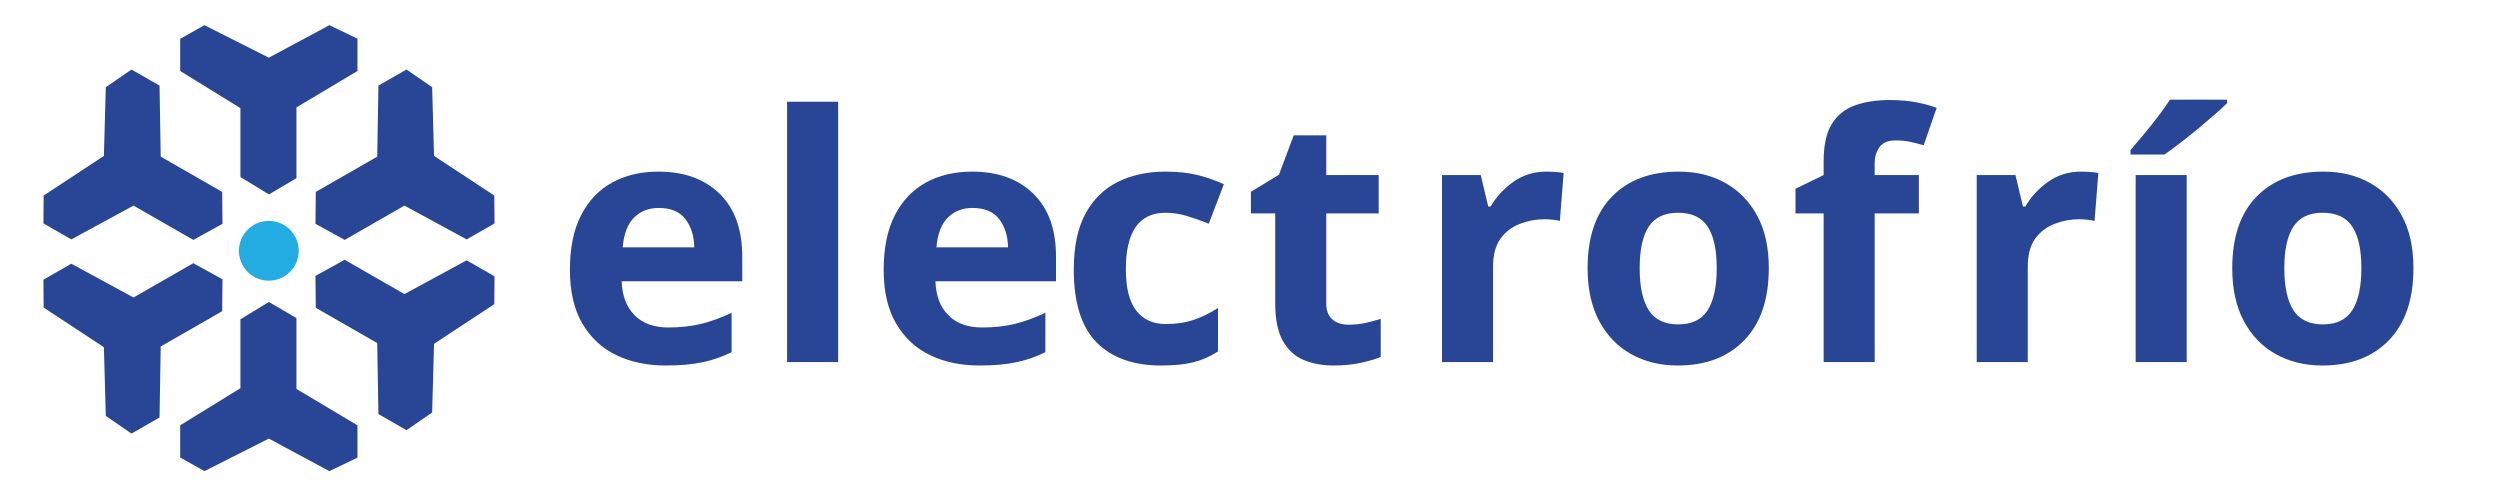
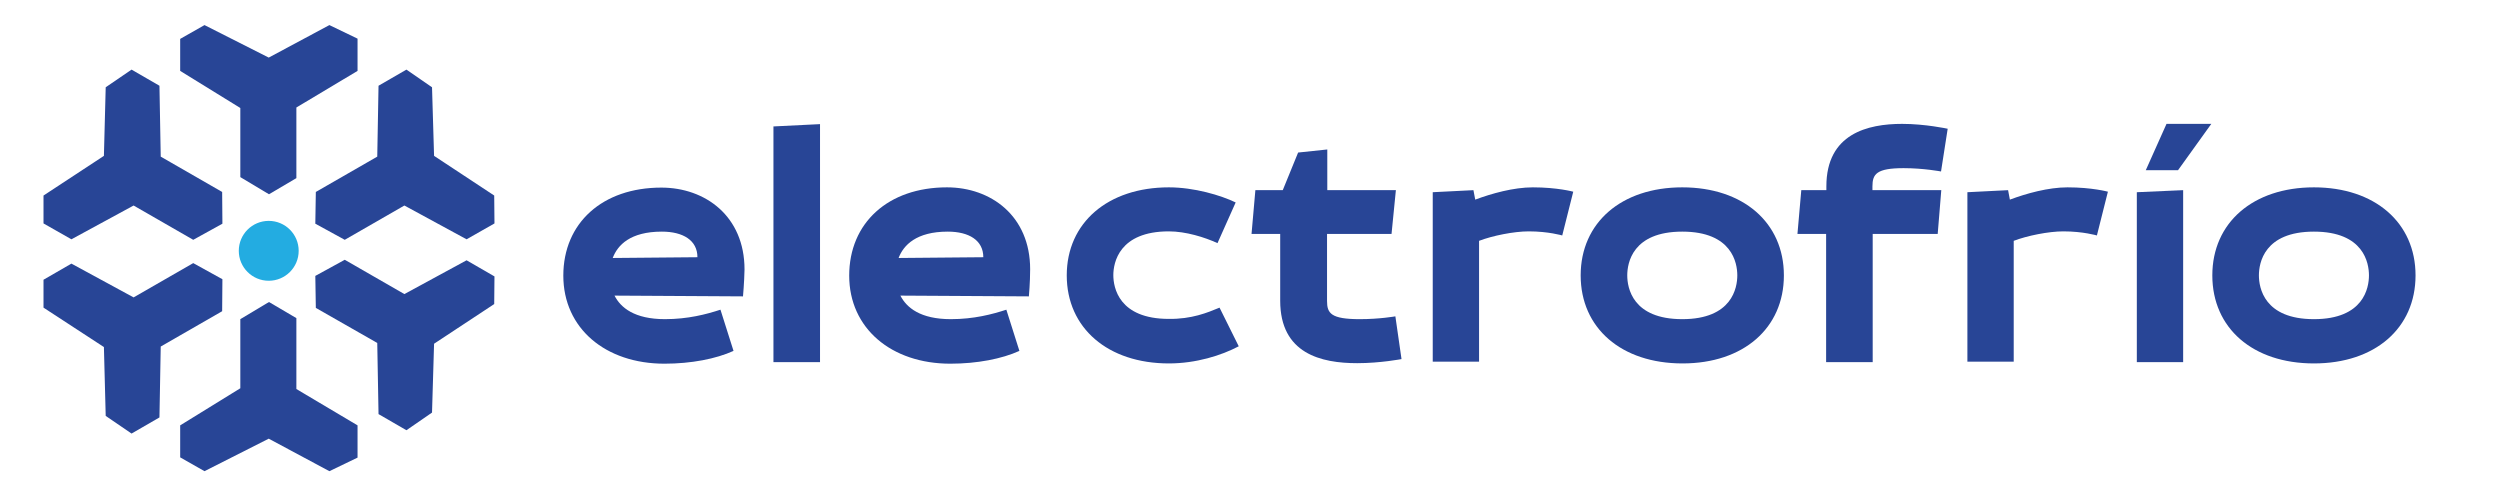
- <svg xmlns="http://www.w3.org/2000/svg" id="Capa_2" data-name="Capa 2" viewBox="0 0 976.75 192.91">
-   <defs>
-     <style>
-       .cls-1 {
-         fill: #23ace1;
-       }
- 
-       .cls-1, .cls-2 {
-         stroke-width: 0px;
-       }
- 
-       .cls-3 {
-         letter-spacing: -.01em;
-       }
- 
-       .cls-4 {
-         letter-spacing: -.03em;
-       }
- 
-       .cls-5 {
-         letter-spacing: .01em;
-       }
- 
-       .cls-2, .cls-6 {
-         fill: #284596;
-       }
- 
-       .cls-7 {
-         letter-spacing: -.01em;
-       }
- 
-       .cls-6 {
-         font-family: Brinnan-Black, Brinnan;
-         font-size: 133.83px;
-         font-weight: 800;
-       }
- 
-       .cls-8 {
-         letter-spacing: 0em;
-       }
-     </style>
-   </defs>
-   <text class="cls-6" transform="translate(216.65 141.46)">
-     <tspan class="cls-5" x="0" y="0">ele</tspan>
-     <tspan class="cls-3" x="196.86" y="0">c</tspan>
-     <tspan class="cls-5" x="269" y="0">t</tspan>
-     <tspan class="cls-4" x="336.31" y="0">r</tspan>
-     <tspan class="cls-7" x="397.61" y="0">o</tspan>
-     <tspan class="cls-8" x="482.19" y="0">f</tspan>
-     <tspan class="cls-5" x="545.22" y="0">río</tspan>
-   </text>
+ <svg xmlns="http://www.w3.org/2000/svg" version="1.1" id="Capa_2_00000128456399264557636890000016502182552593324969_" x="0px" y="0px" viewBox="0 0 976.8 192.9" style="enable-background:new 0 0 976.8 192.9;" xml:space="preserve">
+   <style type="text/css">
+ 	.st0{enable-background:new    ;}
+ 	.st1{fill:#284596;}
+ 	.st2{fill:#23ACE1;}
+ </style>
+   <g class="st0">
+     <path class="st1" d="M290.3,115.8l-50.2-0.3c2.4,4.7,7.8,9.2,19.7,9.2c9,0,16.2-1.9,21.7-3.7l5.1,16.1c-6.8,3.1-16.5,5-27,5   c-23,0-39.5-13.8-39.5-34.4s15.3-34.4,38.3-34.4c17.1,0,32.5,11.1,32.5,32C290.8,110.4,290.3,115.8,290.3,115.8z M239.4,100.8   l33.1-0.3c0-6.6-5.6-10-13.9-10C246.2,90.5,241.3,95.8,239.4,100.8z" />
+     <path class="st1" d="M320.4,141.5h-18.2V49.4l18.2-0.9V141.5z" />
+     <path class="st1" d="M402,115.8l-50.2-0.3c2.4,4.7,7.8,9.2,19.7,9.2c9,0,16.2-1.9,21.7-3.7l5.1,16.1c-6.8,3.1-16.5,5-27,5   c-23,0-39.5-13.8-39.5-34.4S347,73.2,370,73.2c17.1,0,32.5,11.1,32.5,32C402.5,110.4,402,115.8,402,115.8z M351.1,100.8l33.1-0.3   c0-6.6-5.6-10-13.9-10C358,90.5,353,95.8,351.1,100.8z" />
+   </g>
+   <g class="st0">
+     <path class="st1" d="M476.5,120.2l7.5,15.1c-6.8,3.6-16.7,6.7-27.3,6.7c-23.8,0-39.9-13.8-39.9-34.4s16.1-34.4,39.9-34.4   c9.9,0,20.3,3.1,26.1,5.9L475.7,95c-5-2.3-12.4-4.6-19-4.6c-19.5,0-21.7,12.3-21.7,17.1s2.1,17.1,21.7,17.1   C465.6,124.7,471.7,122.2,476.5,120.2z" />
+   </g>
+   <g class="st0">
+     <path class="st1" d="M543.7,91.4h-25.2v26.2c0,4.8,1.5,7.1,12.8,7.1c7.8,0,13.9-1.1,13.9-1.1l2.4,16.7c0,0-8.3,1.6-17.3,1.6   c-14.1,0-30.1-3.7-30.1-24.4V91.4H489l1.5-17.1h10.7l6-14.7l11.4-1.2v15.9h26.8L543.7,91.4z" />
+   </g>
+   <g class="st0">
+     <path class="st1" d="M614.7,74.9l-4.3,17.1c0,0-5.4-1.6-13.1-1.6c-5.8,0-14.2,1.7-19.4,3.7v47.2h-18.1V75.1l15.9-0.8l0.7,3.7   c6.4-2.4,15-4.8,22.5-4.8C608.5,73.2,614.7,74.9,614.7,74.9z" />
+   </g>
+   <g class="st0">
+     <path class="st1" d="M617.6,107.6c0-20.6,15.9-34.4,39.7-34.4c23.8,0,39.7,13.8,39.7,34.4S681.2,142,657.4,142   C633.5,142,617.6,128.2,617.6,107.6z M635.8,107.6c0,4.8,2,17.1,21.5,17.1s21.5-12.3,21.5-17.1s-2-17.1-21.5-17.1   S635.8,102.8,635.8,107.6z" />
+   </g>
+   <g class="st0">
+     <path class="st1" d="M757.1,91.4h-25.4v50.1h-18.2V91.4h-11.2l1.5-17.1h9.8v-1.5c0-20.6,16.2-24.4,29.6-24.4c9,0,17.8,1.9,17.8,1.9   L758.4,67c0,0-6.8-1.3-14.6-1.3c-10.6,0-12.2,2.3-12.2,7.1v1.5h26.9L757.1,91.4z" />
+   </g>
+   <g class="st0">
+     <path class="st1" d="M823.6,74.9l-4.3,17.1c0,0-5.4-1.6-13.1-1.6c-5.8,0-14.2,1.7-19.4,3.7v47.2h-18.1V75.1l15.9-0.8l0.7,3.7   c6.4-2.4,15-4.8,22.5-4.8C817.4,73.2,823.6,74.9,823.6,74.9z" />
+     <path class="st1" d="M853,141.5h-18.1V75.1l18.1-0.8V141.5z M846.5,48.4H864l-13,18.1h-12.6L846.5,48.4z" />
+     <path class="st1" d="M864.4,107.6c0-20.6,15.9-34.4,39.7-34.4s39.7,13.8,39.7,34.4S928,142,904.1,142S864.4,128.2,864.4,107.6z    M882.6,107.6c0,4.8,2,17.1,21.5,17.1s21.5-12.3,21.5-17.1s-2-17.1-21.5-17.1S882.6,102.8,882.6,107.6z" />
+   </g>
  <g>
-     <polygon class="cls-2" points="70.4 166.17 93.94 151.66 93.94 124.74 105.07 117.97 115.82 124.28 115.82 151.96 139.66 166.17 139.66 178.8 128.68 184.07 105.03 171.36 79.87 184.07 70.4 178.73 70.4 166.17" />
-     <polygon class="cls-2" points="27.86 103.03 52.16 116.23 75.52 102.83 86.92 109.12 86.8 121.59 62.79 135.36 62.33 163.11 51.37 169.4 41.34 162.49 40.59 135.65 17.05 120.16 16.97 109.28 27.86 103.03" />
-     <polygon class="cls-2" points="182.31 101.71 158.01 114.9 134.66 101.5 123.25 107.79 123.38 120.26 147.38 134.03 147.85 161.78 158.81 168.07 168.84 161.16 169.58 134.33 193.12 118.83 193.21 107.96 182.31 101.71" />
-     <polygon class="cls-2" points="70.4 27.73 93.94 42.25 93.94 69.17 105.07 75.94 115.82 69.62 115.82 41.95 139.66 27.73 139.66 15.1 128.68 9.84 105.03 22.54 79.87 9.84 70.4 15.17 70.4 27.73" />
-     <polygon class="cls-2" points="27.86 93.53 52.16 80.33 75.52 93.73 86.92 87.44 86.8 74.97 62.79 61.2 62.33 33.45 51.37 27.16 41.34 34.07 40.59 60.91 17.05 76.4 16.97 87.28 27.86 93.53" />
-     <polygon class="cls-2" points="182.31 93.53 158.01 80.33 134.66 93.73 123.25 87.44 123.38 74.97 147.38 61.2 147.85 33.45 158.81 27.16 168.84 34.07 169.58 60.91 193.12 76.4 193.21 87.28 182.31 93.53" />
-     <circle class="cls-1" cx="105.03" cy="97.98" r="11.68" />
+     <polygon class="st1" points="70.4,166.2 93.9,151.7 93.9,124.7 105.1,118 115.8,124.3 115.8,152 139.7,166.2 139.7,178.8    128.7,184.1 105,171.4 79.9,184.1 70.4,178.7  " />
+     <polygon class="st1" points="27.9,103 52.2,116.2 75.5,102.8 86.9,109.1 86.8,121.6 62.8,135.4 62.3,163.1 51.4,169.4 41.3,162.5    40.6,135.6 17,120.2 17,109.3  " />
+     <polygon class="st1" points="182.3,101.7 158,114.9 134.7,101.5 123.2,107.8 123.4,120.3 147.4,134 147.9,161.8 158.8,168.1    168.8,161.2 169.6,134.3 193.1,118.8 193.2,108  " />
+     <polygon class="st1" points="70.4,27.7 93.9,42.2 93.9,69.2 105.1,75.9 115.8,69.6 115.8,42 139.7,27.7 139.7,15.1 128.7,9.8    105,22.5 79.9,9.8 70.4,15.2  " />
+     <polygon class="st1" points="27.9,93.5 52.2,80.3 75.5,93.7 86.9,87.4 86.8,75 62.8,61.2 62.3,33.5 51.4,27.2 41.3,34.1 40.6,60.9    17,76.4 17,87.3  " />
+     <polygon class="st1" points="182.3,93.5 158,80.3 134.7,93.7 123.2,87.4 123.4,75 147.4,61.2 147.9,33.5 158.8,27.2 168.8,34.1    169.6,60.9 193.1,76.4 193.2,87.3  " />
+     <circle class="st2" cx="105" cy="98" r="11.7" />
  </g>
</svg>
